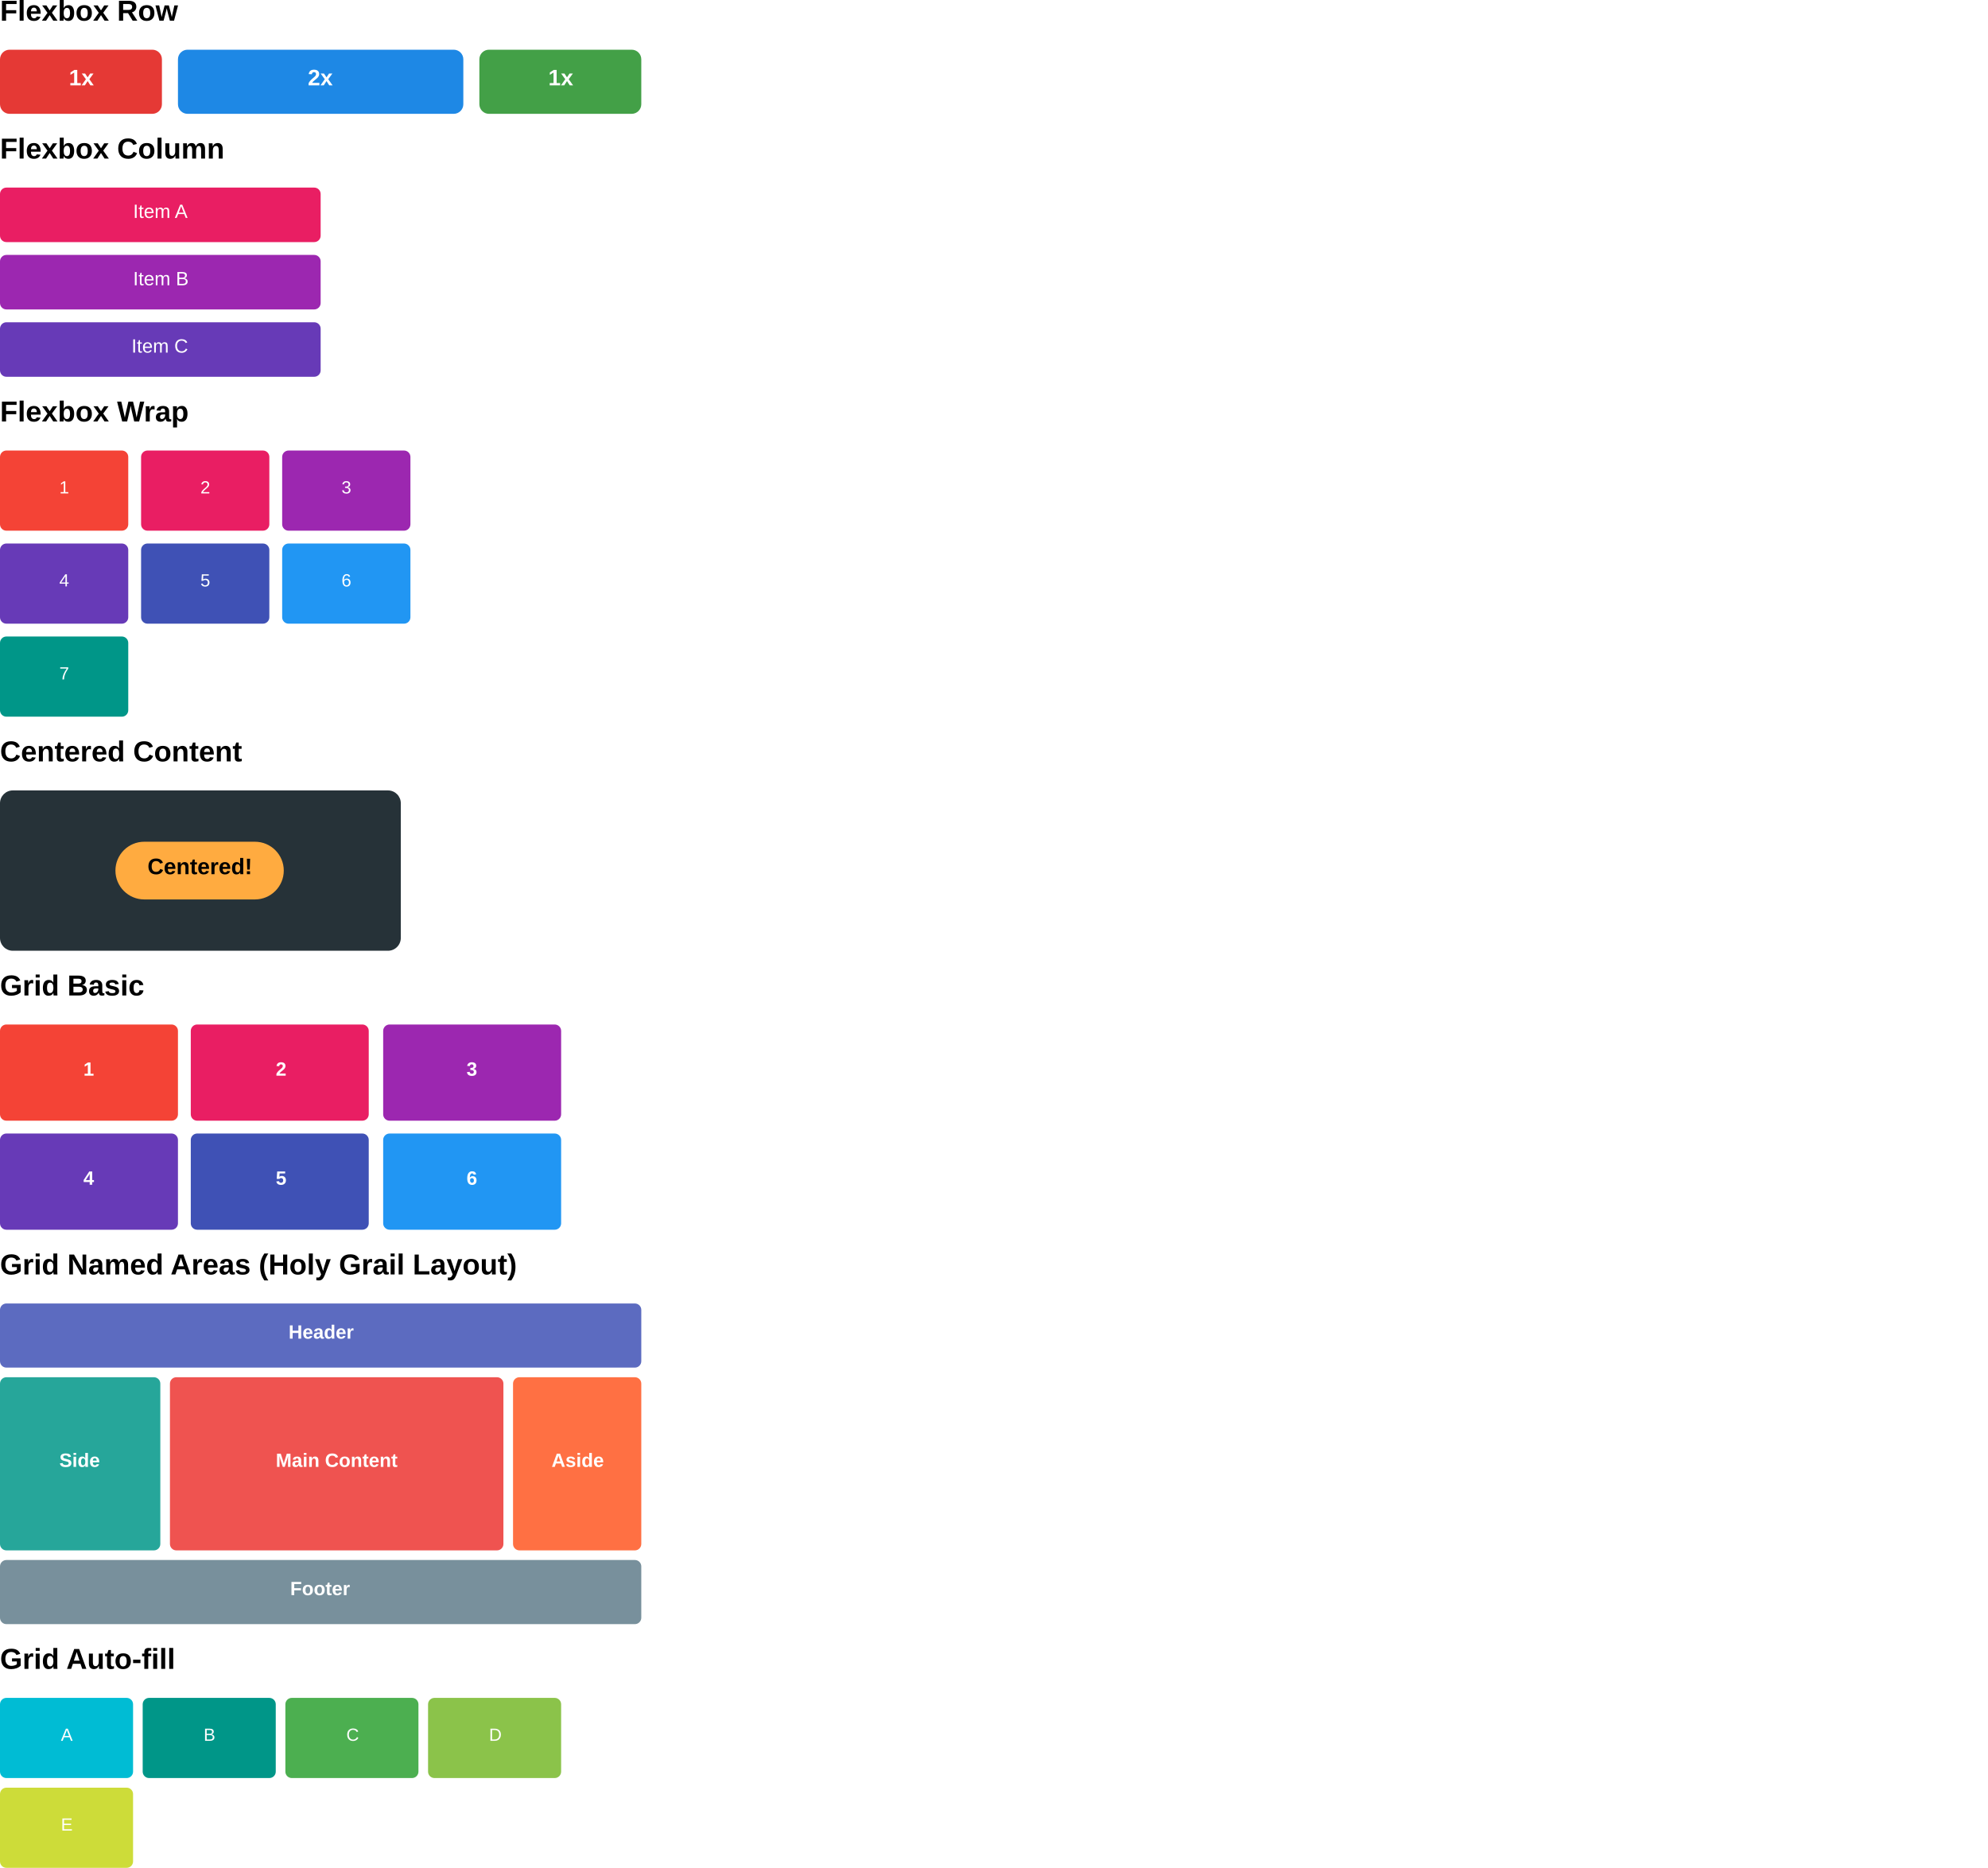
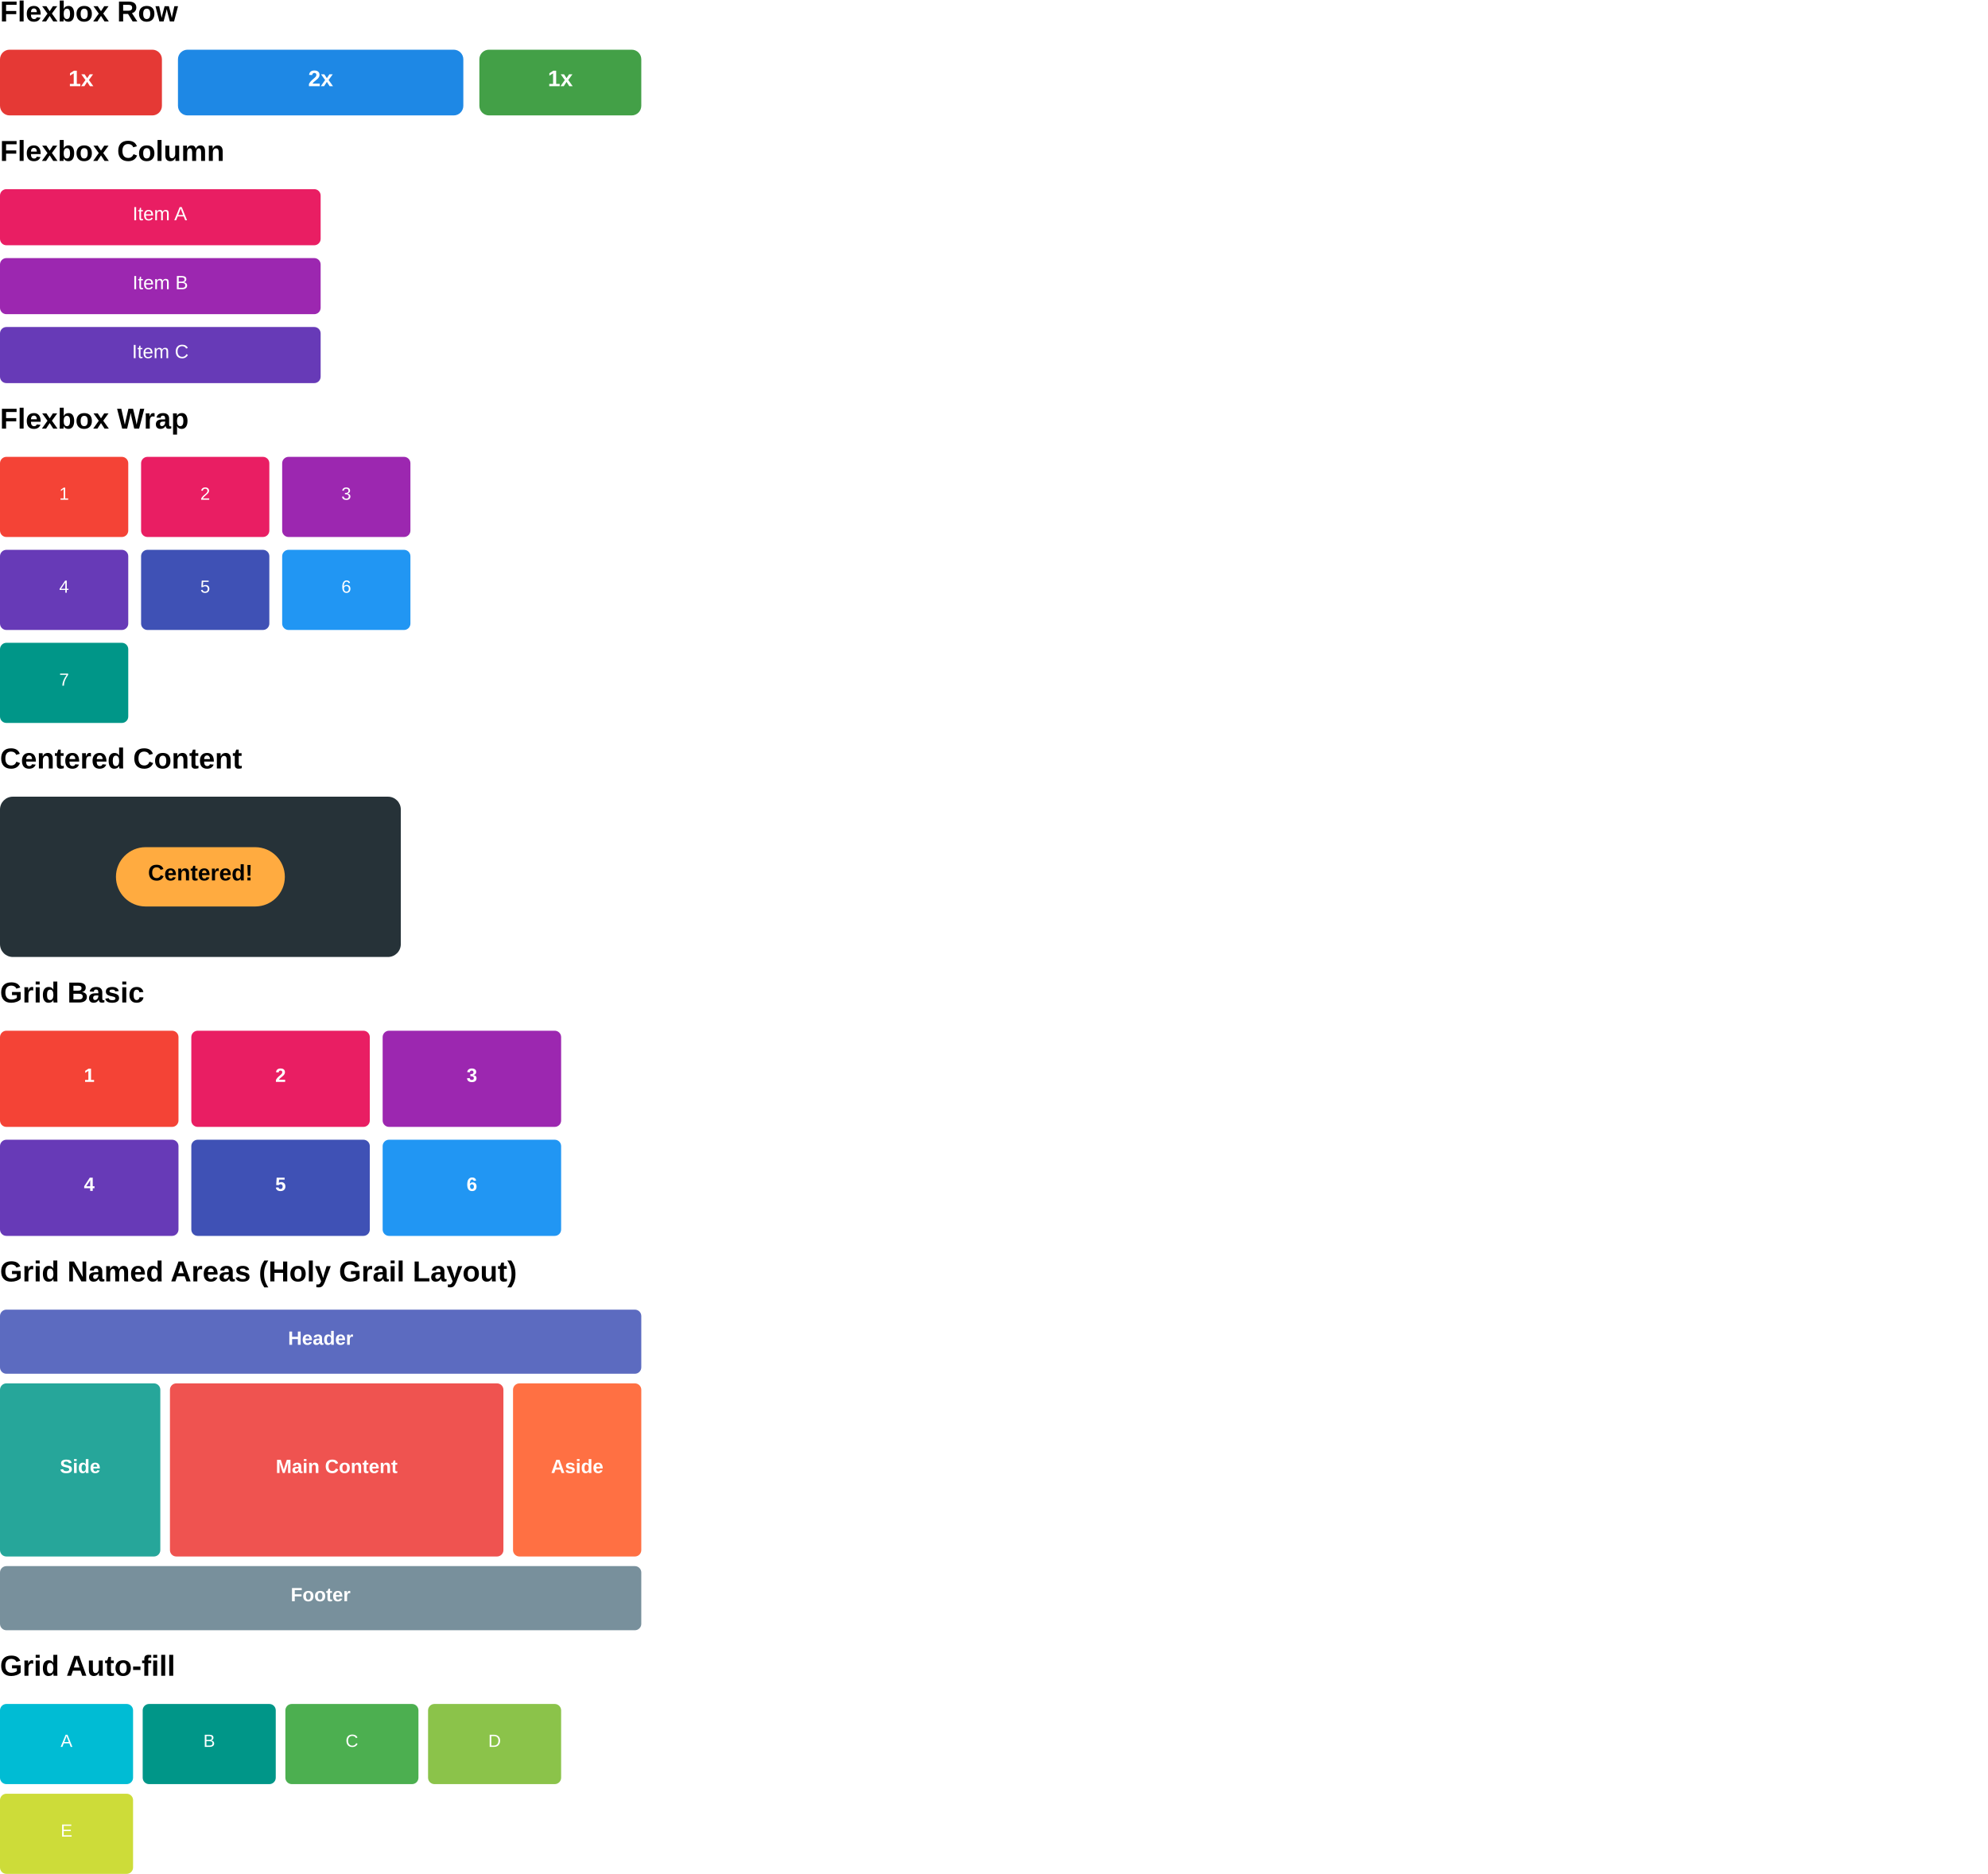
- <svg xmlns="http://www.w3.org/2000/svg" width="1240" height="1165" viewBox="0 0 1240 1165">
-   <text x="0" y="1" fill="rgb(0, 0, 0)" dominant-baseline="text-before-edge" font-weight="700" font-size="18px" font-family="Arial">Flexbox Row</text>
-   <rect x="0" y="31" width="101" height="40" rx="6" ry="6" fill="rgb(229, 57, 53)" />
-   <text x="43" y="44" fill="rgb(255, 255, 255)" dominant-baseline="text-before-edge" font-weight="700" font-size="14px" font-family="Arial">1x</text>
-   <rect x="111" y="31" width="178" height="40" rx="6" ry="6" fill="rgb(30, 136, 229)" />
-   <text x="192" y="44" fill="rgb(255, 255, 255)" dominant-baseline="text-before-edge" font-weight="700" font-size="14px" font-family="Arial">2x</text>
-   <rect x="299" y="31" width="101" height="40" rx="6" ry="6" fill="rgb(67, 160, 71)" />
-   <text x="342" y="44" fill="rgb(255, 255, 255)" dominant-baseline="text-before-edge" font-weight="700" font-size="14px" font-family="Arial">1x</text>
-   <text x="0" y="87" fill="rgb(0, 0, 0)" dominant-baseline="text-before-edge" font-weight="700" font-size="18px" font-family="Arial">Flexbox Column</text>
-   <rect x="0" y="117" width="200" height="34" rx="4" ry="4" fill="rgb(233, 30, 99)" />
-   <text x="83" y="128" fill="rgb(255, 255, 255)" dominant-baseline="text-before-edge" font-size="12px" font-family="Arial">Item A</text>
-   <rect x="0" y="159" width="200" height="34" rx="4" ry="4" fill="rgb(156, 39, 176)" />
-   <text x="83" y="170" fill="rgb(255, 255, 255)" dominant-baseline="text-before-edge" font-size="12px" font-family="Arial">Item B</text>
-   <rect x="0" y="201" width="200" height="34" rx="4" ry="4" fill="rgb(103, 58, 183)" />
-   <text x="82" y="212" fill="rgb(255, 255, 255)" dominant-baseline="text-before-edge" font-size="12px" font-family="Arial">Item C</text>
-   <text x="0" y="251" fill="rgb(0, 0, 0)" dominant-baseline="text-before-edge" font-weight="700" font-size="18px" font-family="Arial">Flexbox Wrap</text>
-   <rect x="0" y="281" width="80" height="50" rx="4" ry="4" fill="rgb(244, 67, 54)" />
-   <text x="37" y="300.5" fill="rgb(255, 255, 255)" dominant-baseline="text-before-edge" font-size="11px" font-family="Arial">1</text>
-   <rect x="88" y="281" width="80" height="50" rx="4" ry="4" fill="rgb(233, 30, 99)" />
-   <text x="125" y="300.5" fill="rgb(255, 255, 255)" dominant-baseline="text-before-edge" font-size="11px" font-family="Arial">2</text>
-   <rect x="176" y="281" width="80" height="50" rx="4" ry="4" fill="rgb(156, 39, 176)" />
-   <text x="213" y="300.5" fill="rgb(255, 255, 255)" dominant-baseline="text-before-edge" font-size="11px" font-family="Arial">3</text>
-   <rect x="0" y="339" width="80" height="50" rx="4" ry="4" fill="rgb(103, 58, 183)" />
-   <text x="37" y="358.5" fill="rgb(255, 255, 255)" dominant-baseline="text-before-edge" font-size="11px" font-family="Arial">4</text>
-   <rect x="88" y="339" width="80" height="50" rx="4" ry="4" fill="rgb(63, 81, 181)" />
-   <text x="125" y="358.5" fill="rgb(255, 255, 255)" dominant-baseline="text-before-edge" font-size="11px" font-family="Arial">5</text>
-   <rect x="176" y="339" width="80" height="50" rx="4" ry="4" fill="rgb(33, 150, 243)" />
-   <text x="213" y="358.5" fill="rgb(255, 255, 255)" dominant-baseline="text-before-edge" font-size="11px" font-family="Arial">6</text>
-   <rect x="0" y="397" width="80" height="50" rx="4" ry="4" fill="rgb(0, 150, 136)" />
-   <text x="37" y="416.5" fill="rgb(255, 255, 255)" dominant-baseline="text-before-edge" font-size="11px" font-family="Arial">7</text>
-   <text x="0" y="463" fill="rgb(0, 0, 0)" dominant-baseline="text-before-edge" font-weight="700" font-size="18px" font-family="Arial">Centered Content</text>
-   <rect x="0" y="493" width="250" height="100" rx="8" ry="8" fill="rgb(38, 50, 56)" />
-   <rect x="72" y="525" width="105" height="36" rx="18" ry="18" fill="rgb(255, 171, 64)" />
-   <text x="92" y="536" fill="rgb(0, 0, 0)" dominant-baseline="text-before-edge" font-weight="700" font-size="14px" font-family="Arial">Centered!</text>
-   <text x="0" y="609" fill="rgb(0, 0, 0)" dominant-baseline="text-before-edge" font-weight="700" font-size="18px" font-family="Arial">Grid Basic</text>
-   <rect x="0" y="639" width="111" height="60" rx="4" ry="4" fill="rgb(244, 67, 54)" />
-   <text x="52" y="663" fill="rgb(255, 255, 255)" dominant-baseline="text-before-edge" font-weight="700" font-size="12px" font-family="Arial">1</text>
-   <rect x="119" y="639" width="111" height="60" rx="4" ry="4" fill="rgb(233, 30, 99)" />
-   <text x="172" y="663" fill="rgb(255, 255, 255)" dominant-baseline="text-before-edge" font-weight="700" font-size="12px" font-family="Arial">2</text>
-   <rect x="239" y="639" width="111" height="60" rx="4" ry="4" fill="rgb(156, 39, 176)" />
-   <text x="291" y="663" fill="rgb(255, 255, 255)" dominant-baseline="text-before-edge" font-weight="700" font-size="12px" font-family="Arial">3</text>
-   <rect x="0" y="707" width="111" height="60" rx="4" ry="4" fill="rgb(103, 58, 183)" />
-   <text x="52" y="731" fill="rgb(255, 255, 255)" dominant-baseline="text-before-edge" font-weight="700" font-size="12px" font-family="Arial">4</text>
-   <rect x="119" y="707" width="111" height="60" rx="4" ry="4" fill="rgb(63, 81, 181)" />
-   <text x="172" y="731" fill="rgb(255, 255, 255)" dominant-baseline="text-before-edge" font-weight="700" font-size="12px" font-family="Arial">5</text>
-   <rect x="239" y="707" width="111" height="60" rx="4" ry="4" fill="rgb(33, 150, 243)" />
-   <text x="291" y="731" fill="rgb(255, 255, 255)" dominant-baseline="text-before-edge" font-weight="700" font-size="12px" font-family="Arial">6</text>
-   <text x="0" y="783" fill="rgb(0, 0, 0)" dominant-baseline="text-before-edge" font-weight="700" font-size="18px" font-family="Arial">Grid Named Areas (Holy Grail Layout)</text>
-   <rect x="0" y="813" width="400" height="40" rx="4" ry="4" fill="rgb(92, 107, 192)" />
-   <text x="180" y="827" fill="rgb(255, 255, 255)" dominant-baseline="text-before-edge" font-weight="700" font-size="12px" font-family="Arial">Header</text>
-   <rect x="0" y="859" width="100" height="108" rx="4" ry="4" fill="rgb(38, 166, 154)" />
-   <text x="37" y="907" fill="rgb(255, 255, 255)" dominant-baseline="text-before-edge" font-weight="700" font-size="12px" font-family="Arial">Side</text>
-   <rect x="106" y="859" width="208" height="108" rx="4" ry="4" fill="rgb(239, 83, 80)" />
-   <text x="172" y="907" fill="rgb(255, 255, 255)" dominant-baseline="text-before-edge" font-weight="700" font-size="12px" font-family="Arial">Main Content</text>
-   <rect x="320" y="859" width="80" height="108" rx="4" ry="4" fill="rgb(255, 112, 67)" />
-   <text x="344" y="907" fill="rgb(255, 255, 255)" dominant-baseline="text-before-edge" font-weight="700" font-size="12px" font-family="Arial">Aside</text>
-   <rect x="0" y="973" width="400" height="40" rx="4" ry="4" fill="rgb(120, 144, 156)" />
-   <text x="181" y="987" fill="rgb(255, 255, 255)" dominant-baseline="text-before-edge" font-weight="700" font-size="12px" font-family="Arial">Footer</text>
-   <text x="0" y="1029" fill="rgb(0, 0, 0)" dominant-baseline="text-before-edge" font-weight="700" font-size="18px" font-family="Arial">Grid Auto-fill</text>
-   <rect x="0" y="1059" width="83" height="50" rx="4" ry="4" fill="rgb(0, 188, 212)" />
-   <text x="38" y="1078.5" fill="rgb(255, 255, 255)" dominant-baseline="text-before-edge" font-size="11px" font-family="Arial">A</text>
-   <rect x="89" y="1059" width="83" height="50" rx="4" ry="4" fill="rgb(0, 150, 136)" />
-   <text x="127" y="1078.5" fill="rgb(255, 255, 255)" dominant-baseline="text-before-edge" font-size="11px" font-family="Arial">B</text>
-   <rect x="178" y="1059" width="83" height="50" rx="4" ry="4" fill="rgb(76, 175, 80)" />
-   <text x="216" y="1078.5" fill="rgb(255, 255, 255)" dominant-baseline="text-before-edge" font-size="11px" font-family="Arial">C</text>
-   <rect x="267" y="1059" width="83" height="50" rx="4" ry="4" fill="rgb(139, 195, 74)" />
-   <text x="305" y="1078.5" fill="rgb(255, 255, 255)" dominant-baseline="text-before-edge" font-size="11px" font-family="Arial">D</text>
-   <rect x="0" y="1115" width="83" height="50" rx="4" ry="4" fill="rgb(205, 220, 57)" />
-   <text x="38" y="1134.5" fill="rgb(255, 255, 255)" dominant-baseline="text-before-edge" font-size="11px" font-family="Arial">E</text>
+ <svg xmlns="http://www.w3.org/2000/svg" width="1240" height="1169" viewBox="0 0 1240 1169">
+   <text x="0" y="1.5" fill="rgb(0, 0, 0)" dominant-baseline="text-before-edge" font-weight="700" font-size="18px" font-family="Arial">Flexbox Row</text>
+   <rect x="0" y="31" width="101" height="41" rx="6" ry="6" fill="rgb(229, 57, 53)" />
+   <text x="42.72" y="44.5" fill="rgb(255, 255, 255)" dominant-baseline="text-before-edge" font-weight="700" font-size="14px" font-family="Arial">1x</text>
+   <rect x="111" y="31" width="178" height="41" rx="6" ry="6" fill="rgb(30, 136, 229)" />
+   <text x="192.22" y="44.5" fill="rgb(255, 255, 255)" dominant-baseline="text-before-edge" font-weight="700" font-size="14px" font-family="Arial">2x</text>
+   <rect x="299" y="31" width="101" height="41" rx="6" ry="6" fill="rgb(67, 160, 71)" />
+   <text x="341.72" y="44.5" fill="rgb(255, 255, 255)" dominant-baseline="text-before-edge" font-weight="700" font-size="14px" font-family="Arial">1x</text>
+   <text x="0" y="88.5" fill="rgb(0, 0, 0)" dominant-baseline="text-before-edge" font-weight="700" font-size="18px" font-family="Arial">Flexbox Column</text>
+   <rect x="0" y="118" width="200" height="35" rx="4" ry="4" fill="rgb(233, 30, 99)" />
+   <text x="82.67" y="129.5" fill="rgb(255, 255, 255)" dominant-baseline="text-before-edge" font-size="12px" font-family="Arial">Item A</text>
+   <rect x="0" y="161" width="200" height="35" rx="4" ry="4" fill="rgb(156, 39, 176)" />
+   <text x="82.67" y="172.5" fill="rgb(255, 255, 255)" dominant-baseline="text-before-edge" font-size="12px" font-family="Arial">Item B</text>
+   <rect x="0" y="204" width="200" height="35" rx="4" ry="4" fill="rgb(103, 58, 183)" />
+   <text x="82.33" y="215.5" fill="rgb(255, 255, 255)" dominant-baseline="text-before-edge" font-size="12px" font-family="Arial">Item C</text>
+   <text x="0" y="255.5" fill="rgb(0, 0, 0)" dominant-baseline="text-before-edge" font-weight="700" font-size="18px" font-family="Arial">Flexbox Wrap</text>
+   <rect x="0" y="285" width="80" height="50" rx="4" ry="4" fill="rgb(244, 67, 54)" />
+   <text x="36.93" y="304.5" fill="rgb(255, 255, 255)" dominant-baseline="text-before-edge" font-size="11px" font-family="Arial">1</text>
+   <rect x="88" y="285" width="80" height="50" rx="4" ry="4" fill="rgb(233, 30, 99)" />
+   <text x="124.93" y="304.5" fill="rgb(255, 255, 255)" dominant-baseline="text-before-edge" font-size="11px" font-family="Arial">2</text>
+   <rect x="176" y="285" width="80" height="50" rx="4" ry="4" fill="rgb(156, 39, 176)" />
+   <text x="212.93" y="304.5" fill="rgb(255, 255, 255)" dominant-baseline="text-before-edge" font-size="11px" font-family="Arial">3</text>
+   <rect x="0" y="343" width="80" height="50" rx="4" ry="4" fill="rgb(103, 58, 183)" />
+   <text x="36.93" y="362.5" fill="rgb(255, 255, 255)" dominant-baseline="text-before-edge" font-size="11px" font-family="Arial">4</text>
+   <rect x="88" y="343" width="80" height="50" rx="4" ry="4" fill="rgb(63, 81, 181)" />
+   <text x="124.93" y="362.5" fill="rgb(255, 255, 255)" dominant-baseline="text-before-edge" font-size="11px" font-family="Arial">5</text>
+   <rect x="176" y="343" width="80" height="50" rx="4" ry="4" fill="rgb(33, 150, 243)" />
+   <text x="212.93" y="362.5" fill="rgb(255, 255, 255)" dominant-baseline="text-before-edge" font-size="11px" font-family="Arial">6</text>
+   <rect x="0" y="401" width="80" height="50" rx="4" ry="4" fill="rgb(0, 150, 136)" />
+   <text x="36.93" y="420.5" fill="rgb(255, 255, 255)" dominant-baseline="text-before-edge" font-size="11px" font-family="Arial">7</text>
+   <text x="0" y="467.5" fill="rgb(0, 0, 0)" dominant-baseline="text-before-edge" font-weight="700" font-size="18px" font-family="Arial">Centered Content</text>
+   <rect x="0" y="497" width="250" height="100" rx="8" ry="8" fill="rgb(38, 50, 56)" />
+   <rect x="72.32" y="528.5" width="105.35" height="37" rx="18.5" ry="18.5" fill="rgb(255, 171, 64)" />
+   <text x="92.32" y="540" fill="rgb(0, 0, 0)" dominant-baseline="text-before-edge" font-weight="700" font-size="14px" font-family="Arial">Centered!</text>
+   <text x="0" y="613.5" fill="rgb(0, 0, 0)" dominant-baseline="text-before-edge" font-weight="700" font-size="18px" font-family="Arial">Grid Basic</text>
+   <rect x="0" y="643" width="111.33" height="60" rx="4" ry="4" fill="rgb(244, 67, 54)" />
+   <text x="52.33" y="667" fill="rgb(255, 255, 255)" dominant-baseline="text-before-edge" font-weight="700" font-size="12px" font-family="Arial">1</text>
+   <rect x="119.33" y="643" width="111.33" height="60" rx="4" ry="4" fill="rgb(233, 30, 99)" />
+   <text x="171.67" y="667" fill="rgb(255, 255, 255)" dominant-baseline="text-before-edge" font-weight="700" font-size="12px" font-family="Arial">2</text>
+   <rect x="238.67" y="643" width="111.33" height="60" rx="4" ry="4" fill="rgb(156, 39, 176)" />
+   <text x="291" y="667" fill="rgb(255, 255, 255)" dominant-baseline="text-before-edge" font-weight="700" font-size="12px" font-family="Arial">3</text>
+   <rect x="0" y="711" width="111.33" height="60" rx="4" ry="4" fill="rgb(103, 58, 183)" />
+   <text x="52.33" y="735" fill="rgb(255, 255, 255)" dominant-baseline="text-before-edge" font-weight="700" font-size="12px" font-family="Arial">4</text>
+   <rect x="119.33" y="711" width="111.33" height="60" rx="4" ry="4" fill="rgb(63, 81, 181)" />
+   <text x="171.67" y="735" fill="rgb(255, 255, 255)" dominant-baseline="text-before-edge" font-weight="700" font-size="12px" font-family="Arial">5</text>
+   <rect x="238.67" y="711" width="111.33" height="60" rx="4" ry="4" fill="rgb(33, 150, 243)" />
+   <text x="291" y="735" fill="rgb(255, 255, 255)" dominant-baseline="text-before-edge" font-weight="700" font-size="12px" font-family="Arial">6</text>
+   <text x="0" y="787.5" fill="rgb(0, 0, 0)" dominant-baseline="text-before-edge" font-weight="700" font-size="18px" font-family="Arial">Grid Named Areas (Holy Grail Layout)</text>
+   <rect x="0" y="817" width="400" height="40" rx="4" ry="4" fill="rgb(92, 107, 192)" />
+   <text x="179.67" y="831" fill="rgb(255, 255, 255)" dominant-baseline="text-before-edge" font-weight="700" font-size="12px" font-family="Arial">Header</text>
+   <rect x="0" y="863" width="100" height="108" rx="4" ry="4" fill="rgb(38, 166, 154)" />
+   <text x="37.33" y="911" fill="rgb(255, 255, 255)" dominant-baseline="text-before-edge" font-weight="700" font-size="12px" font-family="Arial">Side</text>
+   <rect x="106" y="863" width="208" height="108" rx="4" ry="4" fill="rgb(239, 83, 80)" />
+   <text x="172" y="911" fill="rgb(255, 255, 255)" dominant-baseline="text-before-edge" font-weight="700" font-size="12px" font-family="Arial">Main Content</text>
+   <rect x="320" y="863" width="80" height="108" rx="4" ry="4" fill="rgb(255, 112, 67)" />
+   <text x="343.67" y="911" fill="rgb(255, 255, 255)" dominant-baseline="text-before-edge" font-weight="700" font-size="12px" font-family="Arial">Aside</text>
+   <rect x="0" y="977" width="400" height="40" rx="4" ry="4" fill="rgb(120, 144, 156)" />
+   <text x="181.33" y="991" fill="rgb(255, 255, 255)" dominant-baseline="text-before-edge" font-weight="700" font-size="12px" font-family="Arial">Footer</text>
+   <text x="0" y="1033.5" fill="rgb(0, 0, 0)" dominant-baseline="text-before-edge" font-weight="700" font-size="18px" font-family="Arial">Grid Auto-fill</text>
+   <rect x="0" y="1063" width="83" height="50" rx="4" ry="4" fill="rgb(0, 188, 212)" />
+   <text x="37.83" y="1082.5" fill="rgb(255, 255, 255)" dominant-baseline="text-before-edge" font-size="11px" font-family="Arial">A</text>
+   <rect x="89" y="1063" width="83" height="50" rx="4" ry="4" fill="rgb(0, 150, 136)" />
+   <text x="126.83" y="1082.5" fill="rgb(255, 255, 255)" dominant-baseline="text-before-edge" font-size="11px" font-family="Arial">B</text>
+   <rect x="178" y="1063" width="83" height="50" rx="4" ry="4" fill="rgb(76, 175, 80)" />
+   <text x="215.52" y="1082.5" fill="rgb(255, 255, 255)" dominant-baseline="text-before-edge" font-size="11px" font-family="Arial">C</text>
+   <rect x="267" y="1063" width="83" height="50" rx="4" ry="4" fill="rgb(139, 195, 74)" />
+   <text x="304.52" y="1082.5" fill="rgb(255, 255, 255)" dominant-baseline="text-before-edge" font-size="11px" font-family="Arial">D</text>
+   <rect x="0" y="1119" width="83" height="50" rx="4" ry="4" fill="rgb(205, 220, 57)" />
+   <text x="37.83" y="1138.5" fill="rgb(255, 255, 255)" dominant-baseline="text-before-edge" font-size="11px" font-family="Arial">E</text>
</svg>
